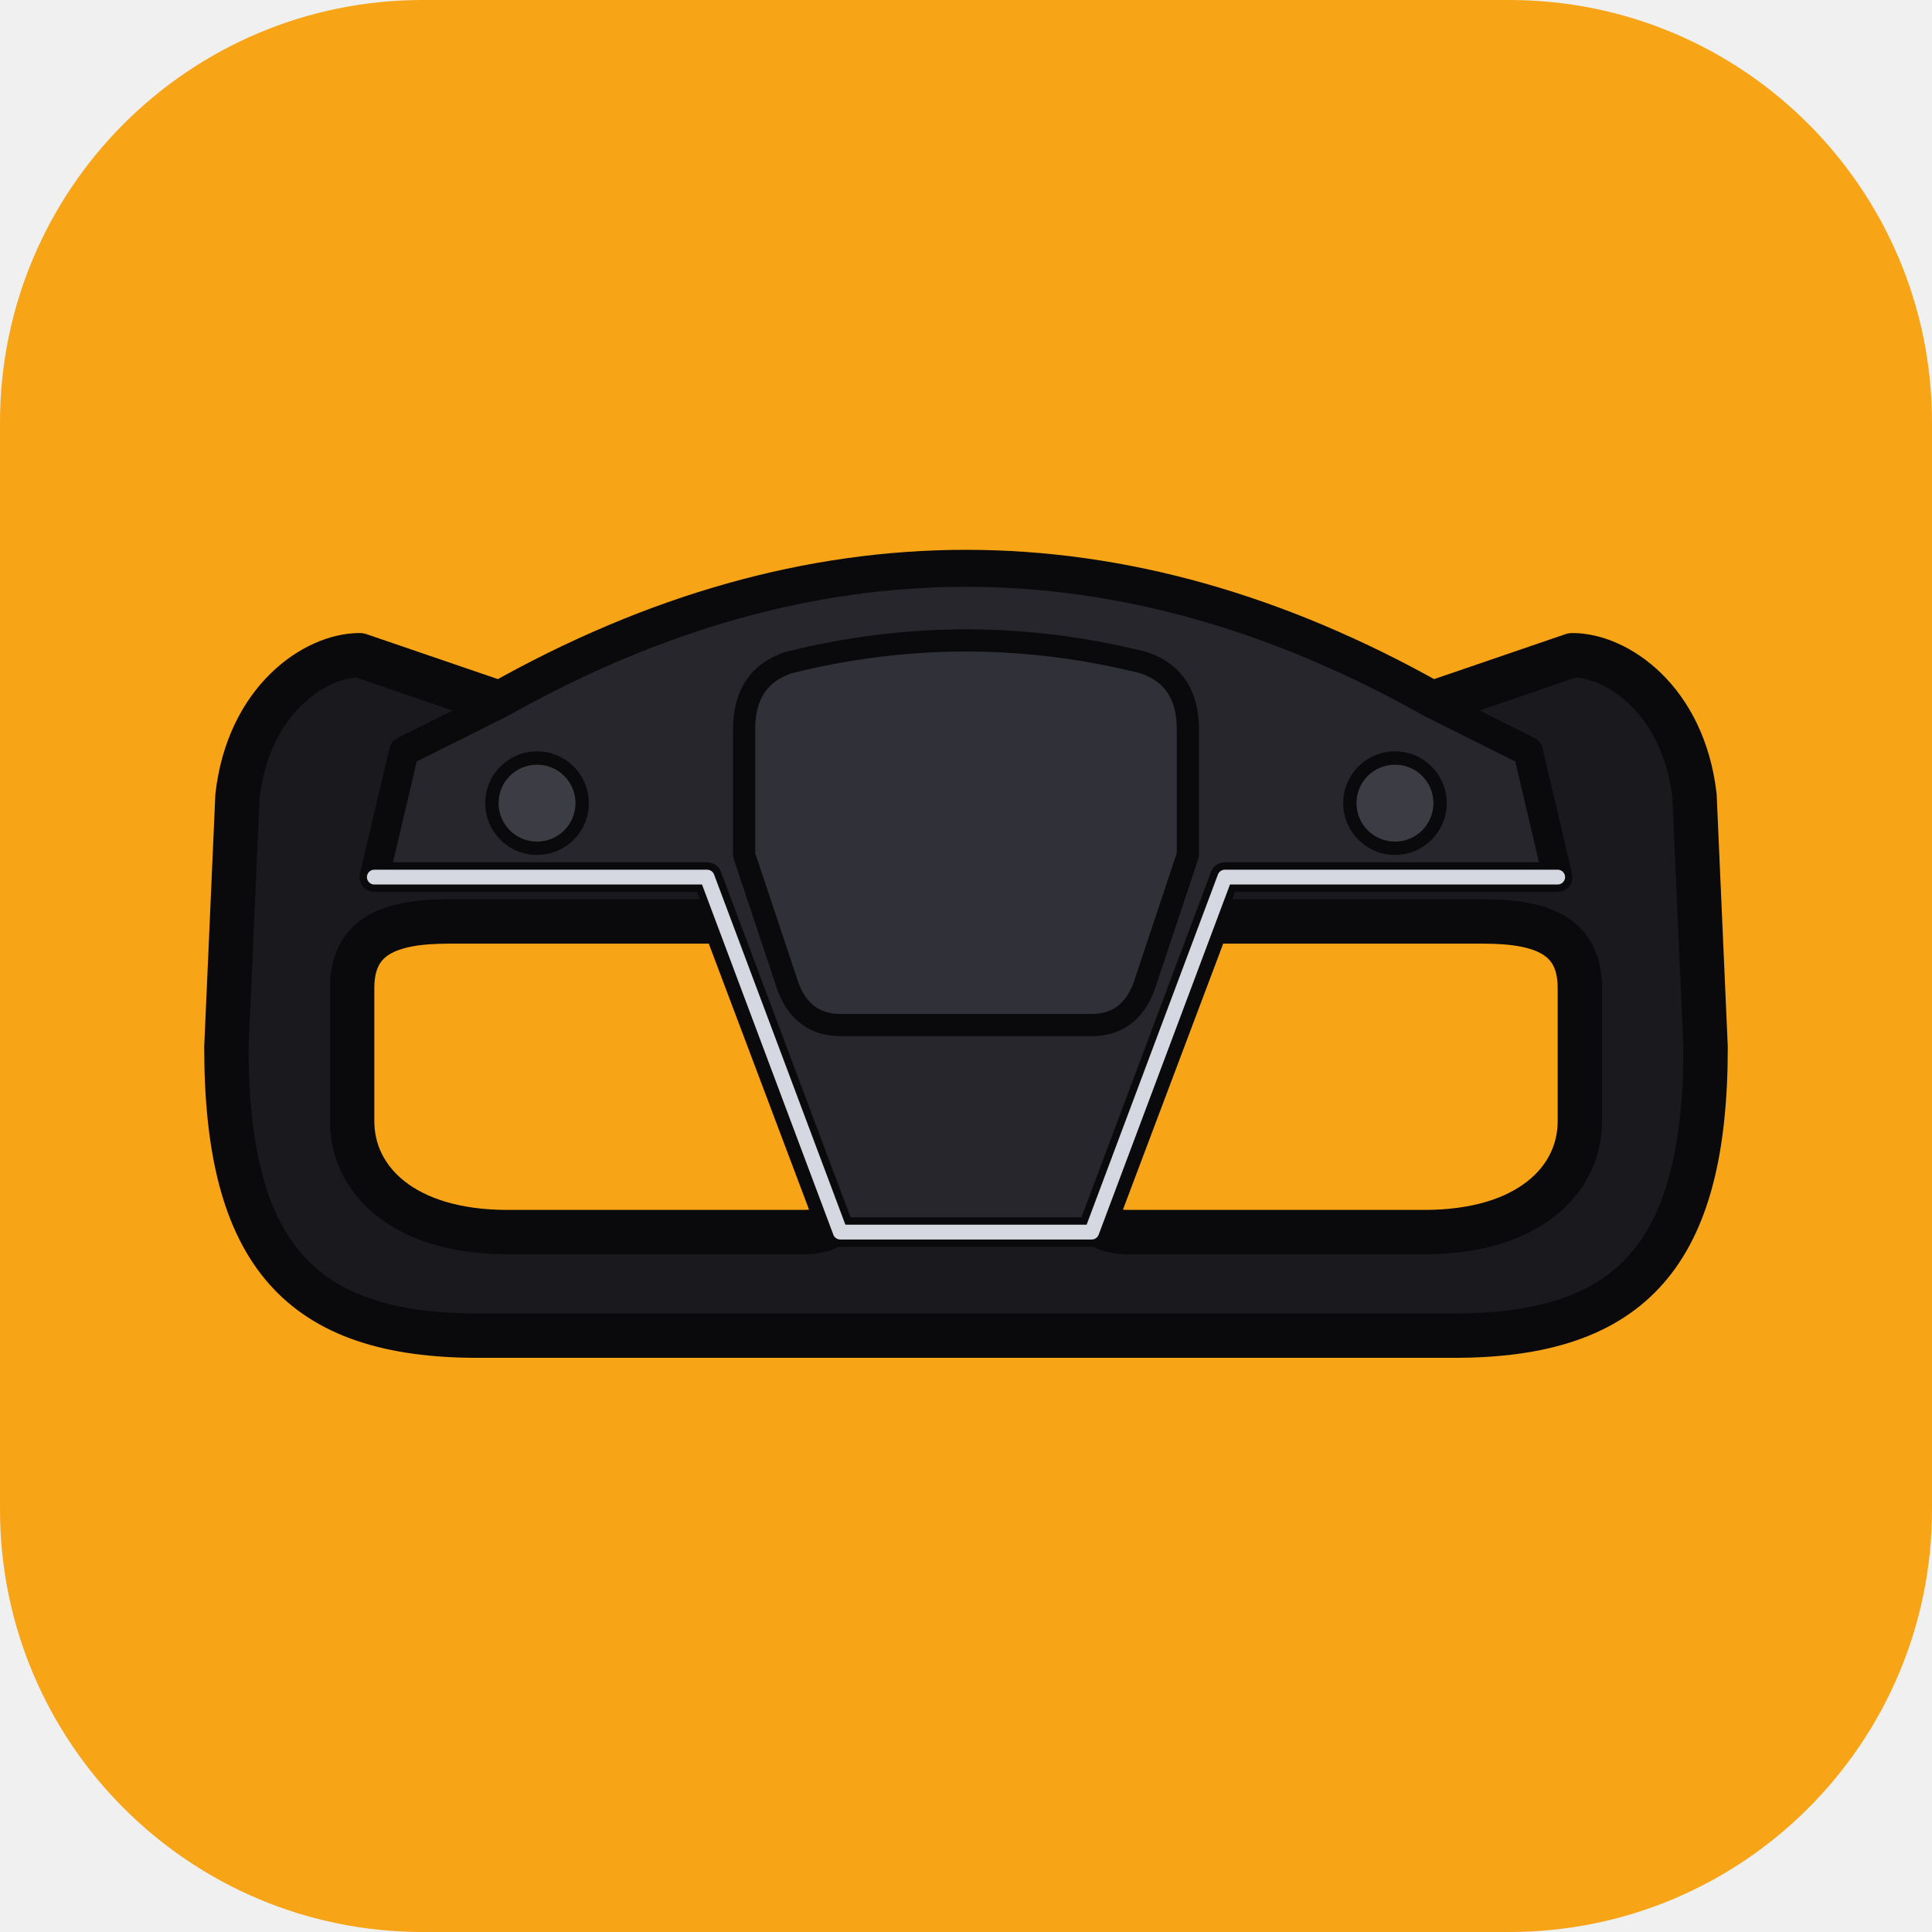
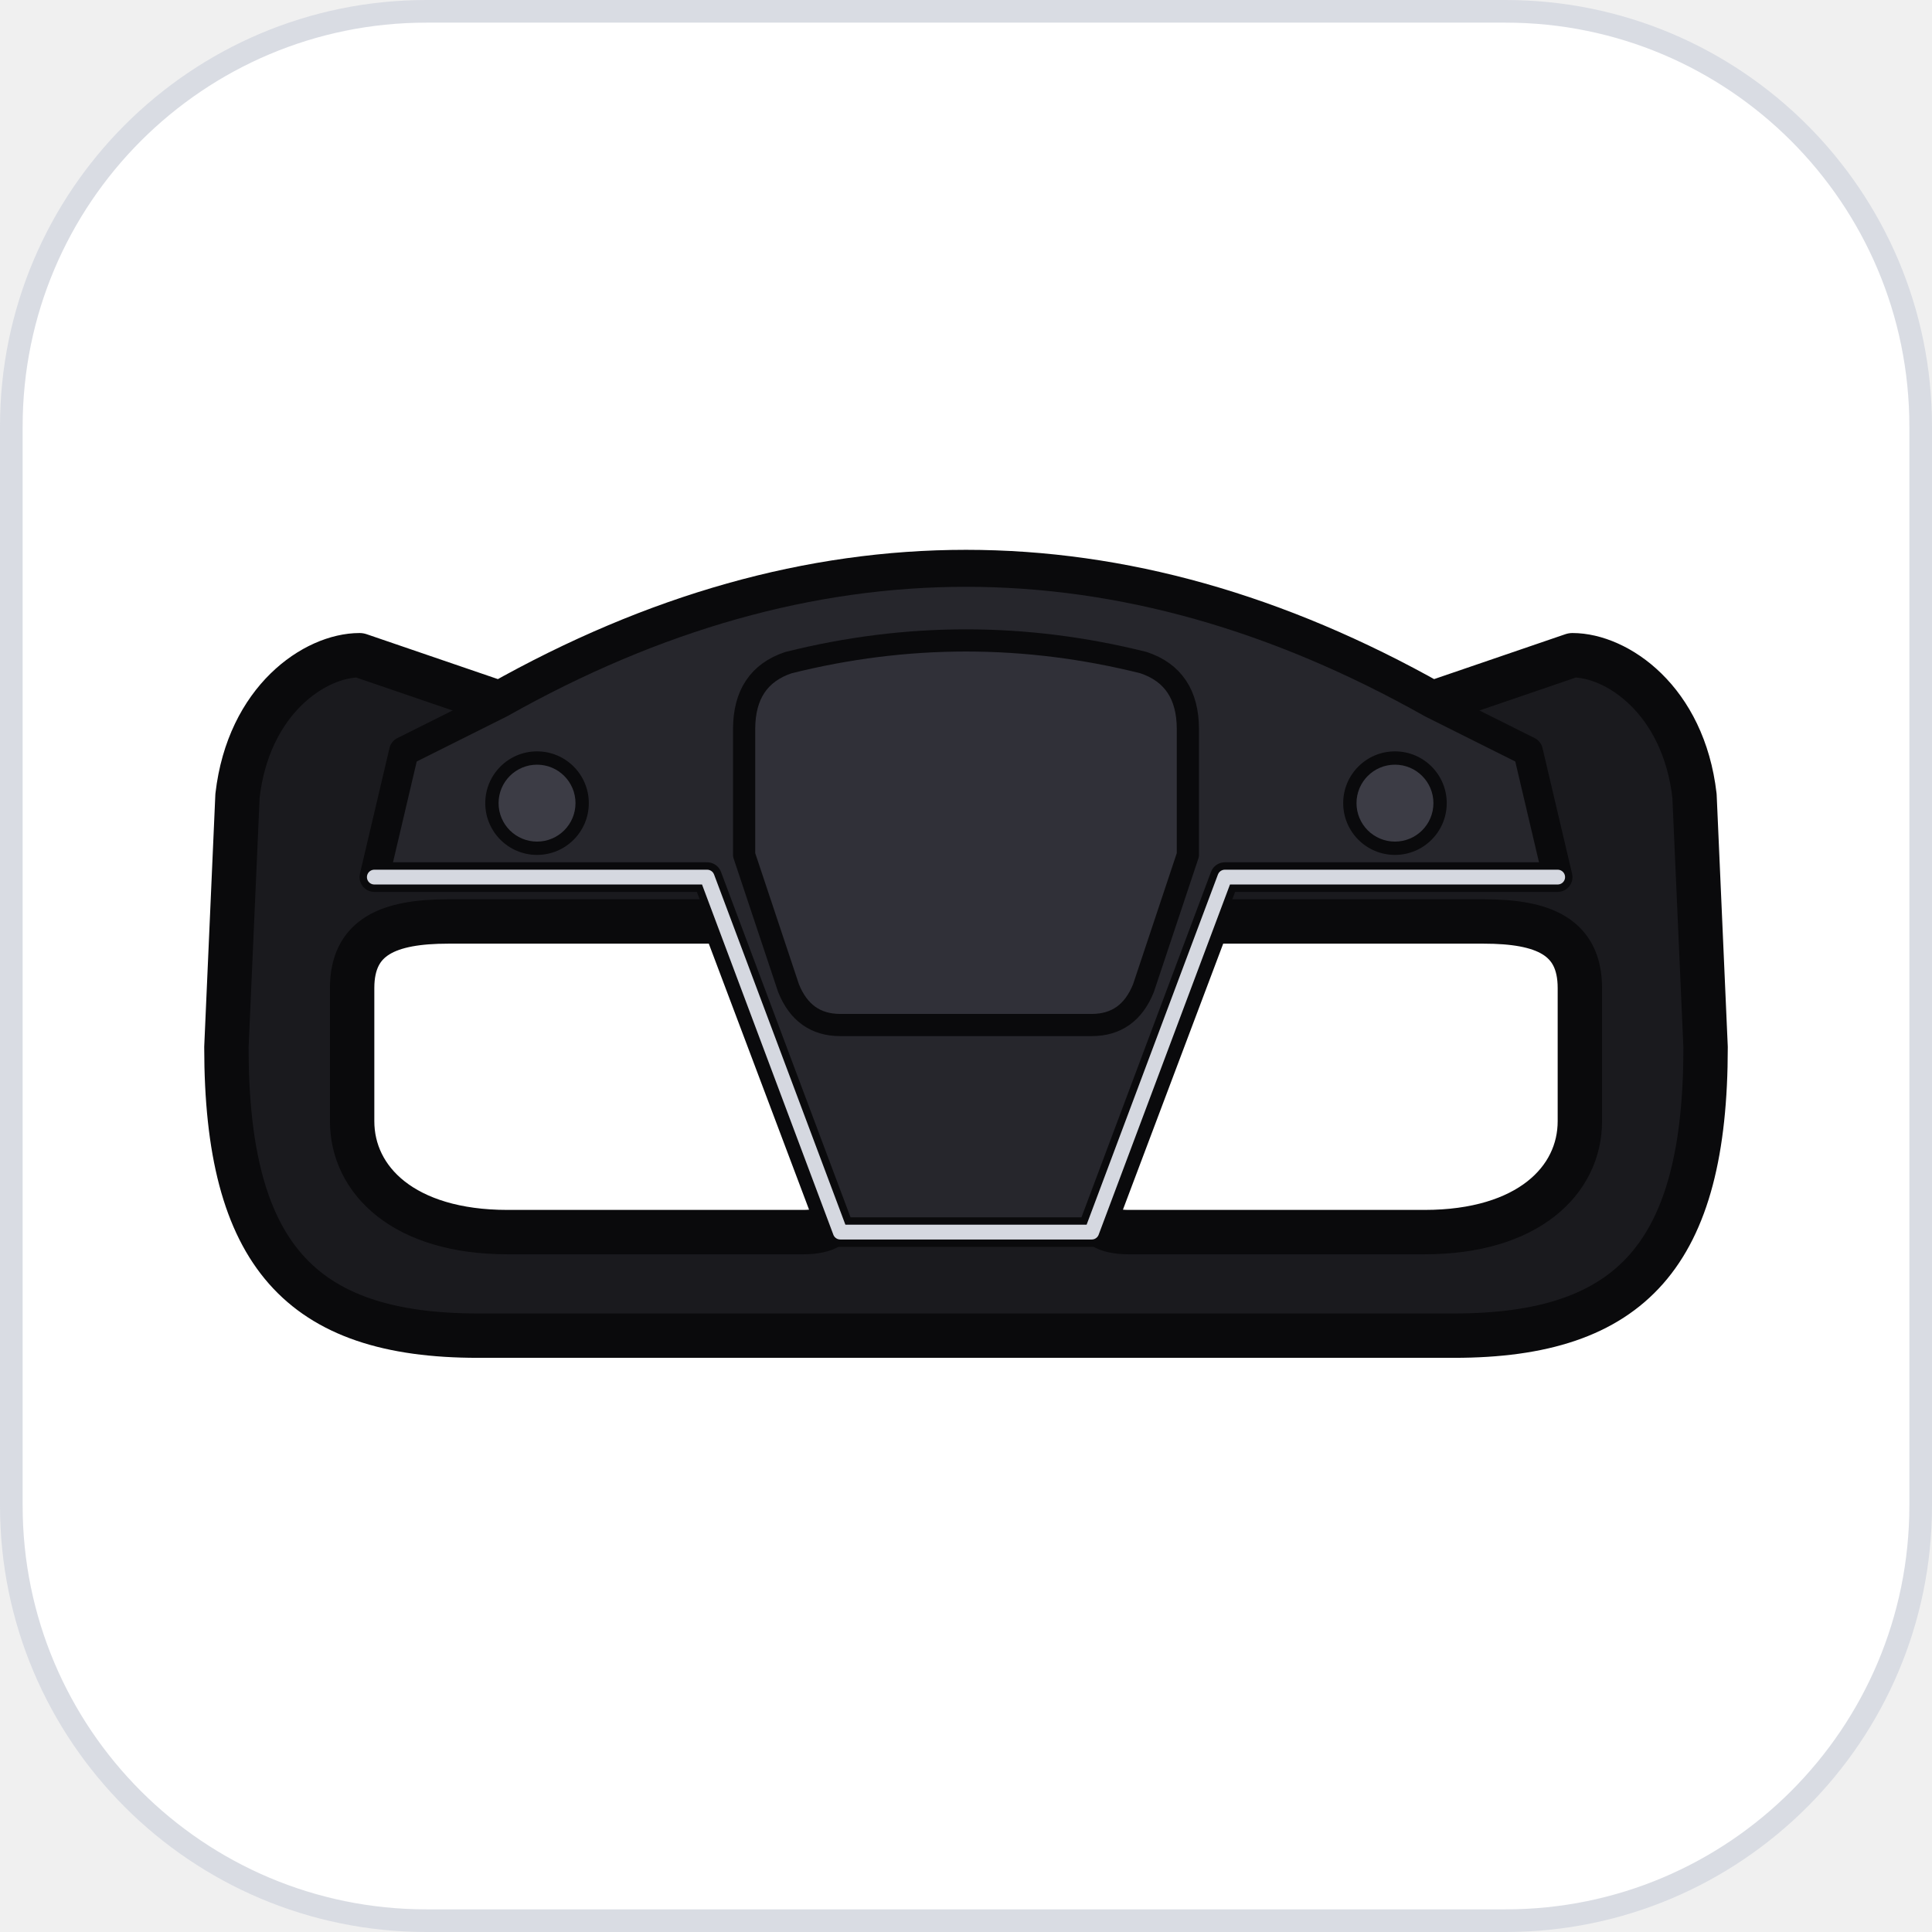
- <svg xmlns="http://www.w3.org/2000/svg" viewBox="0 0 256 256" width="256" height="256" role="img" aria-label="autopilot-mode-on: a black steering yoke on an orange-yellow tile">
-   <rect width="256" height="256" rx="56" fill="#F7A416" />
+ <svg xmlns="http://www.w3.org/2000/svg" viewBox="0 0 256 256" width="256" height="256" role="img" aria-label="autopilot-mode-on: a black steering yoke on a white tile">
+   <rect x="1.5" y="1.5" width="253" height="253" rx="55" fill="#FFFFFF" stroke="#D9DCE3" stroke-width="3" />
  <g transform="translate(128 127) scale(0.98) translate(-128 -126)">
    <path fill-rule="evenodd" fill="#1A1A1E" stroke="#0A0A0C" stroke-width="6" stroke-linejoin="round" d="M46 85C40 85 31 91 29.5 104L28 138C28 166 38 177 62 177L194 177C218 177 228 166 228 138L226.5 104C225 91 216 85 210 85L191 91.5Q128 56 65 91.5ZM45 130C45 123 50 121 58 121L95.3 121L110 160C111 162 109 163 106 163L66 163C52 163 45 156 45 148ZM211 130C211 123 206 121 198 121L160.7 121L146 160C145 162 147 163 150 163L190 163C204 163 211 156 211 148Z" />
    <path fill="#26262C" stroke="#0A0A0C" stroke-width="4" stroke-linejoin="round" d="M48 115L52 98L65 91.5Q128 56 191 91.5L204 98L208 115L163 115L145 163L111 163L93 115Z" />
    <path fill="none" stroke="#D5D8E0" stroke-width="2" stroke-linecap="round" stroke-linejoin="round" d="M48 115L93 115L111 163L145 163L163 115L208 115" />
    <path fill="#303038" stroke="#0A0A0C" stroke-width="3" stroke-linejoin="round" d="M104 86Q128 80 152 86Q158 88 158 95L158 112L152 130Q150 135 145 135L111 135Q106 135 104 130L98 112L98 95Q98 88 104 86Z" />
    <circle cx="70" cy="105" r="7" fill="#0A0A0C" />
    <circle cx="70" cy="105" r="5.2" fill="#3C3C45" />
    <circle cx="186" cy="105" r="7" fill="#0A0A0C" />
    <circle cx="186" cy="105" r="5.2" fill="#3C3C45" />
  </g>
</svg>
